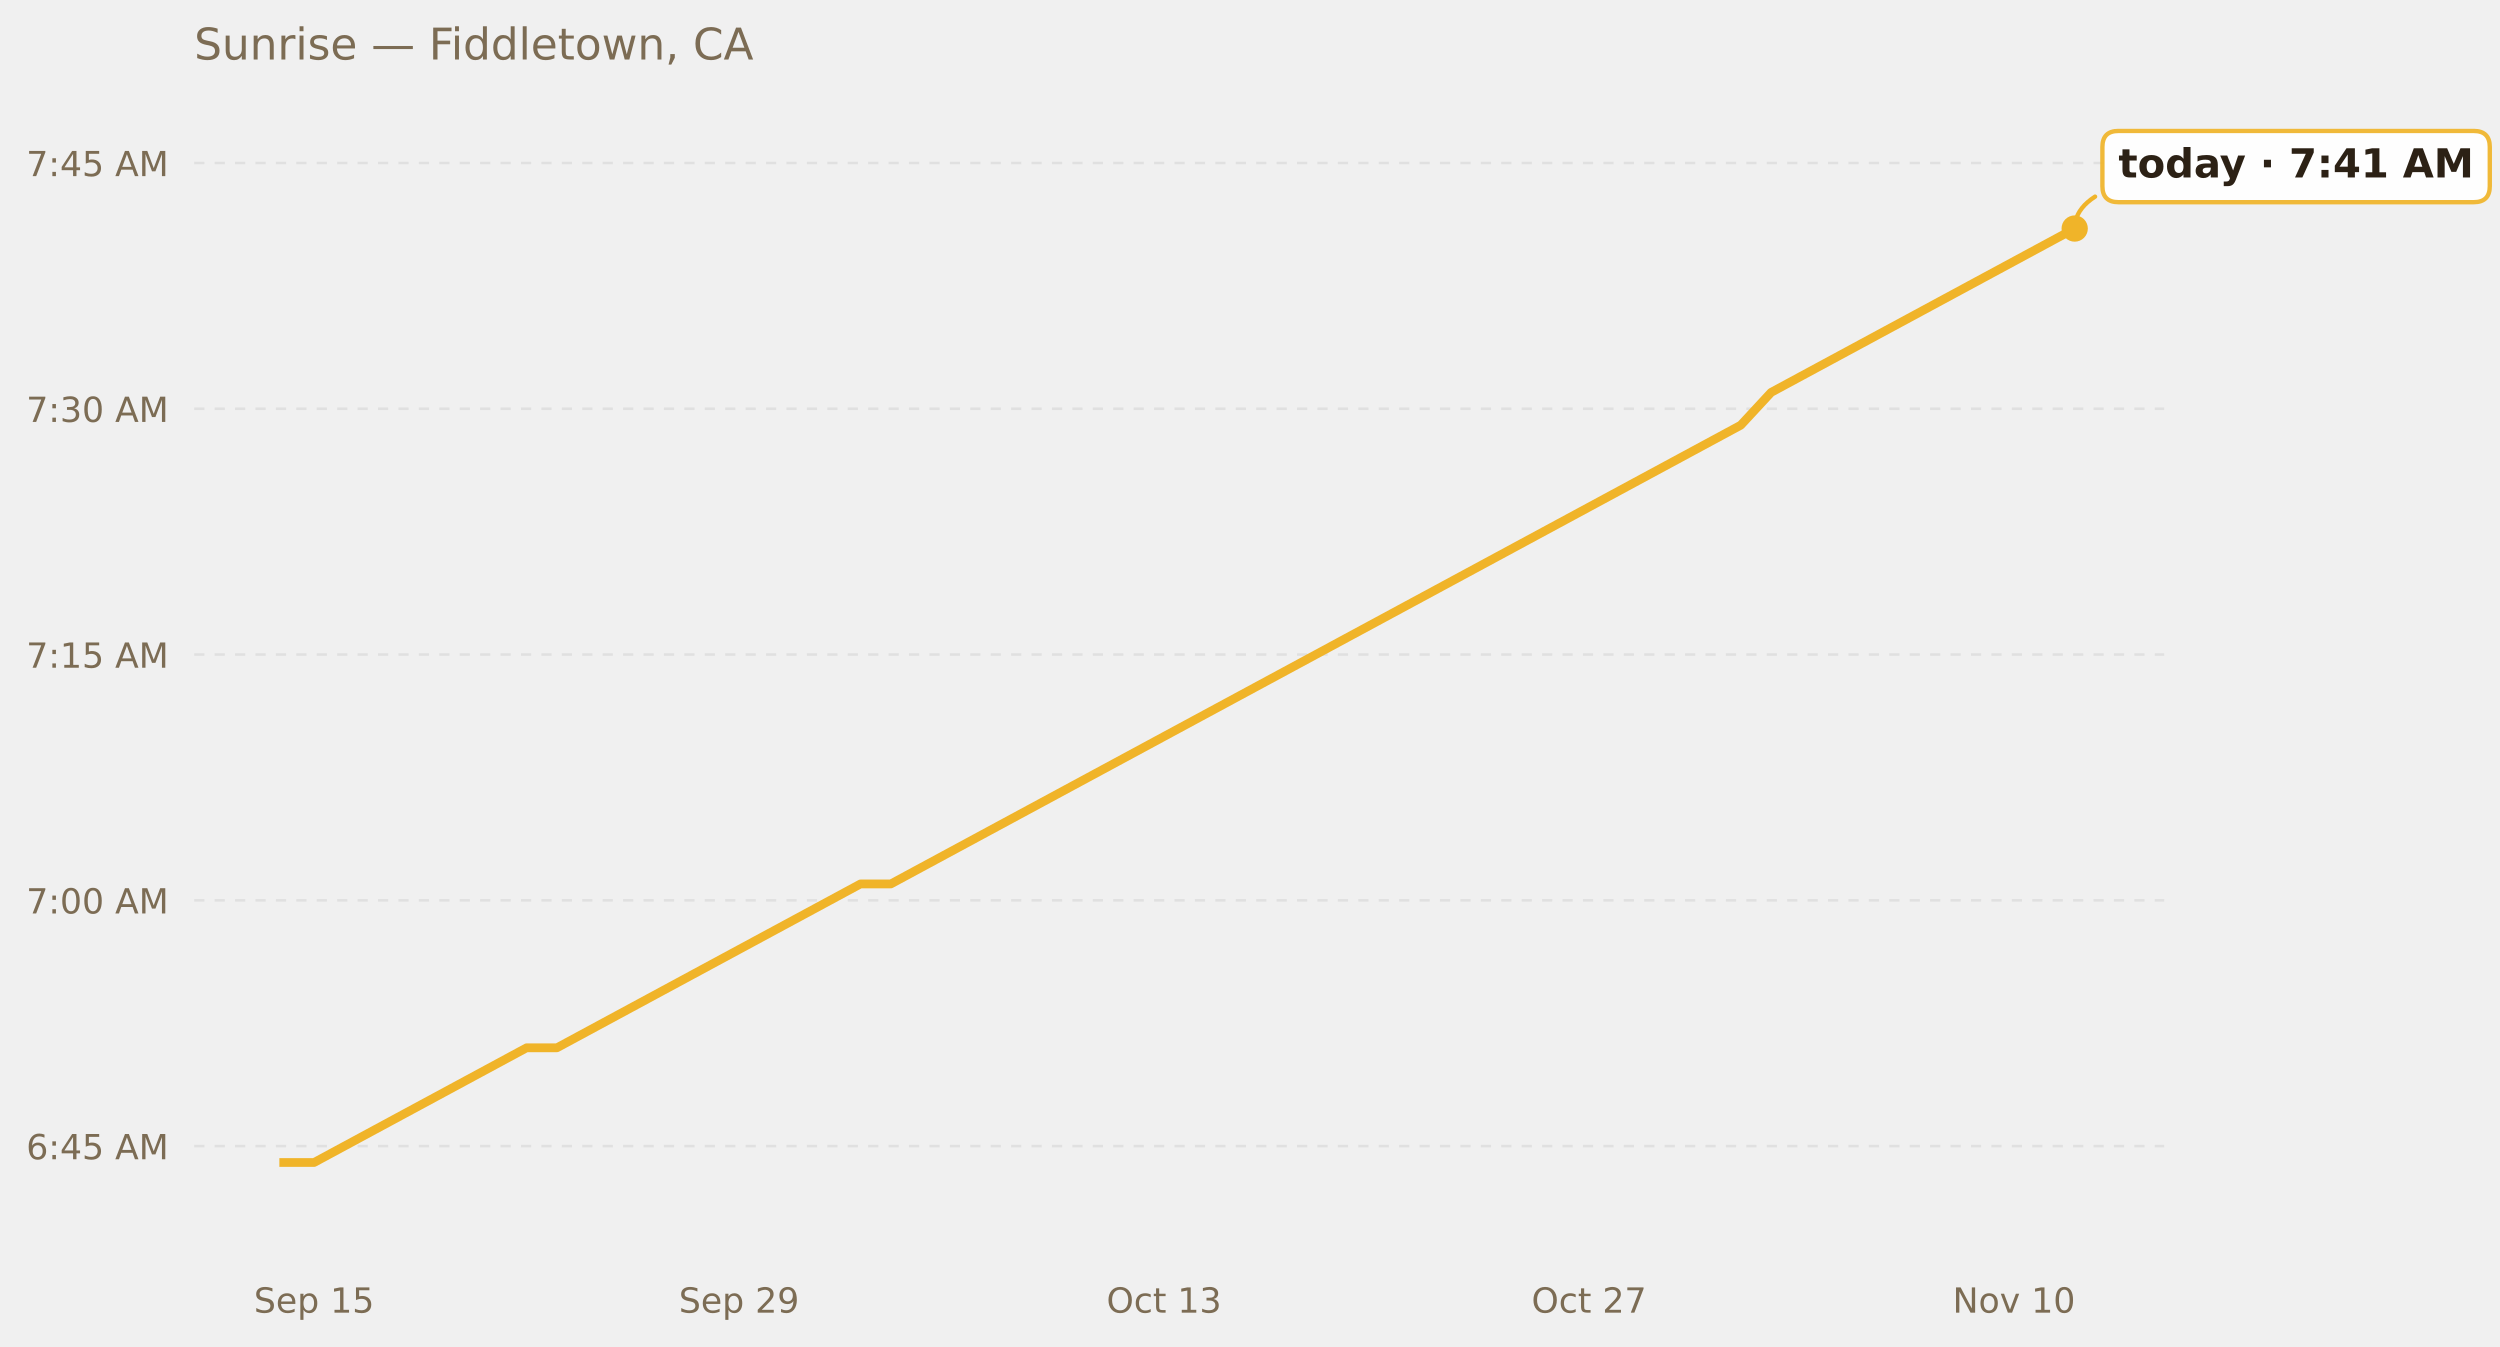
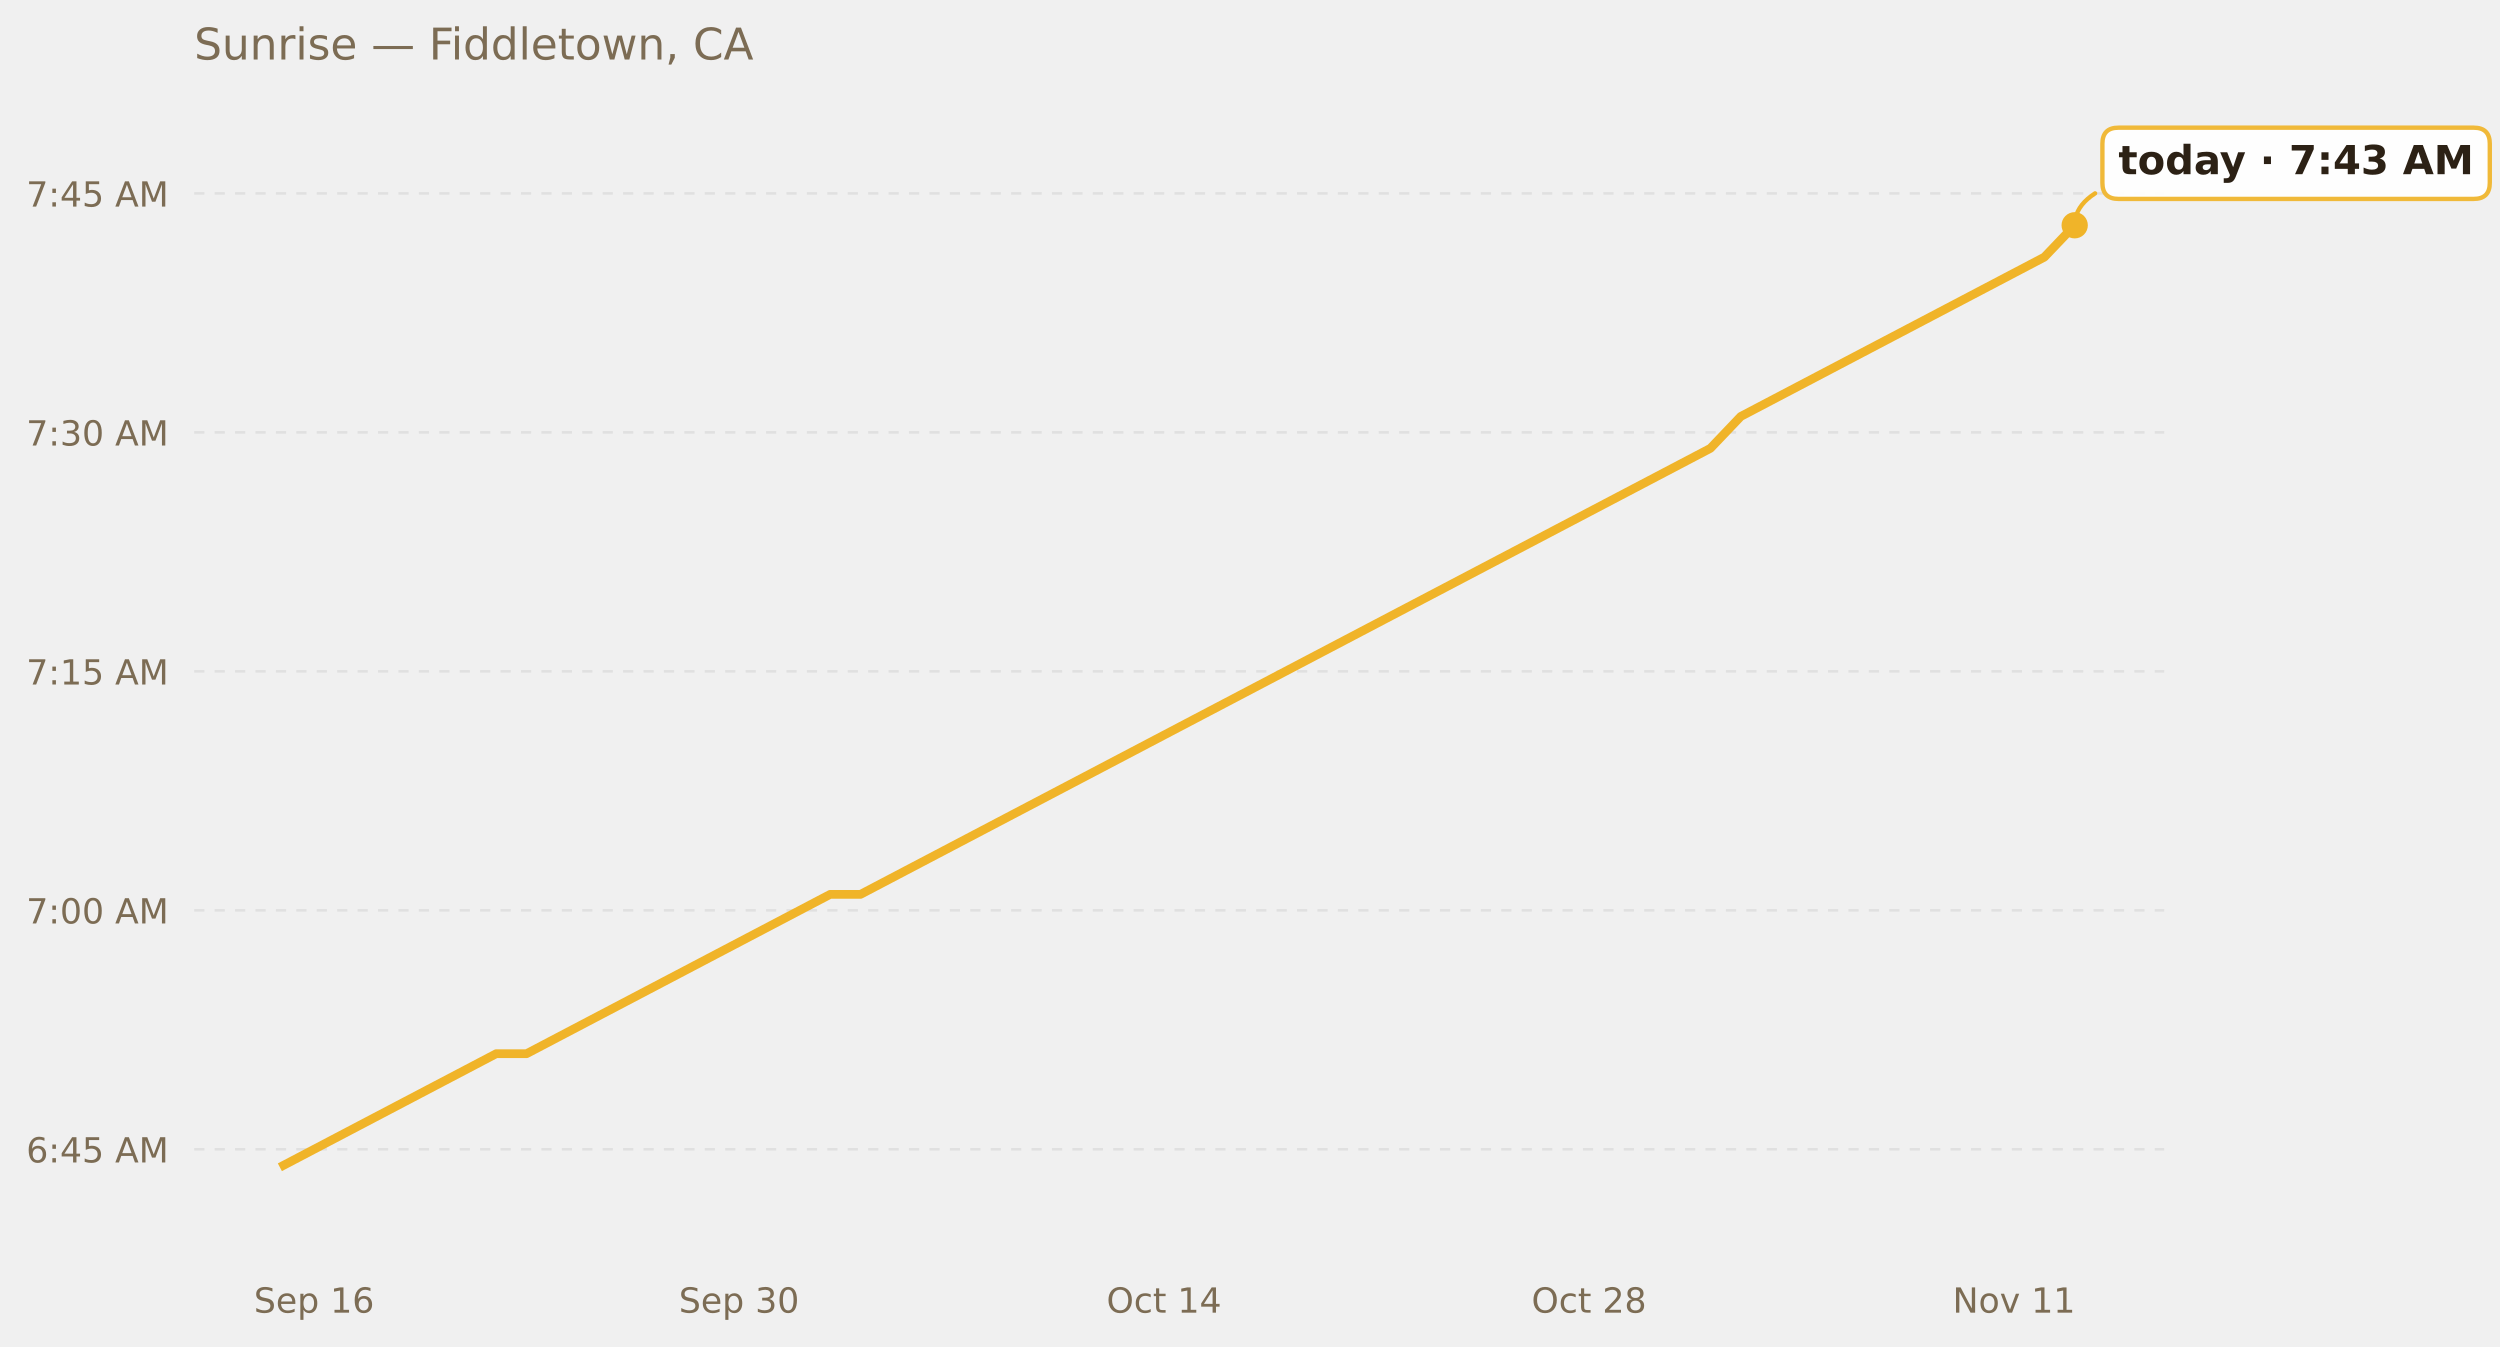
<svg xmlns="http://www.w3.org/2000/svg" xmlns:xlink="http://www.w3.org/1999/xlink" width="685.516pt" height="369.112pt" viewBox="0 0 685.516 369.112" version="1.1">
  <defs>
    <style type="text/css">*{stroke-linejoin: round; stroke-linecap: butt}</style>
  </defs>
  <g id="figure_1">
    <g id="patch_1">
      <path d="M 0 369.112  L 685.516 369.112  L 685.516 0  L 0 0  L 0 369.112  z " style="fill: none; opacity: 0" />
    </g>
    <g id="axes_1">
      <g id="patch_2">
        <path d="M 53.248 345.718  L 593.447 345.718  L 593.447 30.318  L 53.248 30.318  L 53.248 345.718  z " style="fill: none" />
      </g>
      <g id="matplotlib.axis_1">
        <g id="xtick_1">
          <g id="text_1">
            <g style="fill: #7c6c54" transform="translate(69.6183 359.9366) scale(0.095 -0.095)">
              <defs>
                <path id="DejaVuSans-53" d="M 3425 4513  L 3425 3897  Q 3066 4069 2747 4153  Q 2428 4238 2131 4238  Q 1616 4238 1336 4038  Q 1056 3838 1056 3469  Q 1056 3159 1242 3001  Q 1428 2844 1947 2747  L 2328 2669  Q 3034 2534 3370 2195  Q 3706 1856 3706 1288  Q 3706 609 3251 259  Q 2797 -91 1919 -91  Q 1588 -91 1214 -16  Q 841 59 441 206  L 441 856  Q 825 641 1194 531  Q 1563 422 1919 422  Q 2459 422 2753 634  Q 3047 847 3047 1241  Q 3047 1584 2836 1778  Q 2625 1972 2144 2069  L 1759 2144  Q 1053 2284 737 2584  Q 422 2884 422 3419  Q 422 4038 858 4394  Q 1294 4750 2059 4750  Q 2388 4750 2728 4690  Q 3069 4631 3425 4513  z " transform="scale(0.015625)" />
                <path id="DejaVuSans-65" d="M 3597 1894  L 3597 1613  L 953 1613  Q 991 1019 1311 708  Q 1631 397 2203 397  Q 2534 397 2845 478  Q 3156 559 3463 722  L 3463 178  Q 3153 47 2828 -22  Q 2503 -91 2169 -91  Q 1331 -91 842 396  Q 353 884 353 1716  Q 353 2575 817 3079  Q 1281 3584 2069 3584  Q 2775 3584 3186 3129  Q 3597 2675 3597 1894  z M 3022 2063  Q 3016 2534 2758 2815  Q 2500 3097 2075 3097  Q 1594 3097 1305 2825  Q 1016 2553 972 2059  L 3022 2063  z " transform="scale(0.015625)" />
                <path id="DejaVuSans-70" d="M 1159 525  L 1159 -1331  L 581 -1331  L 581 3500  L 1159 3500  L 1159 2969  Q 1341 3281 1617 3432  Q 1894 3584 2278 3584  Q 2916 3584 3314 3078  Q 3713 2572 3713 1747  Q 3713 922 3314 415  Q 2916 -91 2278 -91  Q 1894 -91 1617 61  Q 1341 213 1159 525  z M 3116 1747  Q 3116 2381 2855 2742  Q 2594 3103 2138 3103  Q 1681 3103 1420 2742  Q 1159 2381 1159 1747  Q 1159 1113 1420 752  Q 1681 391 2138 391  Q 2594 391 2855 752  Q 3116 1113 3116 1747  z " transform="scale(0.015625)" />
                <path id="DejaVuSans-20" transform="scale(0.015625)" />
                <path id="DejaVuSans-31" d="M 794 531  L 1825 531  L 1825 4091  L 703 3866  L 703 4441  L 1819 4666  L 2450 4666  L 2450 531  L 3481 531  L 3481 0  L 794 0  L 794 531  z " transform="scale(0.015625)" />
-                 <path id="DejaVuSans-35" d="M 691 4666  L 3169 4666  L 3169 4134  L 1269 4134  L 1269 2991  Q 1406 3038 1543 3061  Q 1681 3084 1819 3084  Q 2600 3084 3056 2656  Q 3513 2228 3513 1497  Q 3513 744 3044 326  Q 2575 -91 1722 -91  Q 1428 -91 1123 -41  Q 819 9 494 109  L 494 744  Q 775 591 1075 516  Q 1375 441 1709 441  Q 2250 441 2565 725  Q 2881 1009 2881 1497  Q 2881 1984 2565 2268  Q 2250 2553 1709 2553  Q 1456 2553 1204 2497  Q 953 2441 691 2322  L 691 4666  z " transform="scale(0.015625)" />
+                 <path id="DejaVuSans-36" d="M 2113 2584  Q 1688 2584 1439 2293  Q 1191 2003 1191 1497  Q 1191 994 1439 701  Q 1688 409 2113 409  Q 2538 409 2786 701  Q 3034 994 3034 1497  Q 3034 2003 2786 2293  Q 2538 2584 2113 2584  z M 3366 4563  L 3366 3988  Q 3128 4100 2886 4159  Q 2644 4219 2406 4219  Q 1781 4219 1451 3797  Q 1122 3375 1075 2522  Q 1259 2794 1537 2939  Q 1816 3084 2150 3084  Q 2853 3084 3261 2657  Q 3669 2231 3669 1497  Q 3669 778 3244 343  Q 2819 -91 2113 -91  Q 1303 -91 875 529  Q 447 1150 447 2328  Q 447 3434 972 4092  Q 1497 4750 2381 4750  Q 2619 4750 2861 4703  Q 3103 4656 3366 4563  z " transform="scale(0.015625)" />
              </defs>
              <use xlink:href="#DejaVuSans-53" />
              <use xlink:href="#DejaVuSans-65" x="63.477" />
              <use xlink:href="#DejaVuSans-70" x="125" />
              <use xlink:href="#DejaVuSans-20" x="188.477" />
              <use xlink:href="#DejaVuSans-31" x="220.264" />
-               <use xlink:href="#DejaVuSans-35" x="283.887" />
+               <use xlink:href="#DejaVuSans-36" x="283.887" />
            </g>
          </g>
        </g>
        <g id="xtick_2">
          <g id="text_2">
            <g style="fill: #7c6c54" transform="translate(186.1481 359.9366) scale(0.095 -0.095)">
              <defs>
-                 <path id="DejaVuSans-32" d="M 1228 531  L 3431 531  L 3431 0  L 469 0  L 469 531  Q 828 903 1448 1529  Q 2069 2156 2228 2338  Q 2531 2678 2651 2914  Q 2772 3150 2772 3378  Q 2772 3750 2511 3984  Q 2250 4219 1831 4219  Q 1534 4219 1204 4116  Q 875 4013 500 3803  L 500 4441  Q 881 4594 1212 4672  Q 1544 4750 1819 4750  Q 2544 4750 2975 4387  Q 3406 4025 3406 3419  Q 3406 3131 3298 2873  Q 3191 2616 2906 2266  Q 2828 2175 2409 1742  Q 1991 1309 1228 531  z " transform="scale(0.015625)" />
-                 <path id="DejaVuSans-39" d="M 703 97  L 703 672  Q 941 559 1184 500  Q 1428 441 1663 441  Q 2288 441 2617 861  Q 2947 1281 2994 2138  Q 2813 1869 2534 1725  Q 2256 1581 1919 1581  Q 1219 1581 811 2004  Q 403 2428 403 3163  Q 403 3881 828 4315  Q 1253 4750 1959 4750  Q 2769 4750 3195 4129  Q 3622 3509 3622 2328  Q 3622 1225 3098 567  Q 2575 -91 1691 -91  Q 1453 -91 1209 -44  Q 966 3 703 97  z M 1959 2075  Q 2384 2075 2632 2365  Q 2881 2656 2881 3163  Q 2881 3666 2632 3958  Q 2384 4250 1959 4250  Q 1534 4250 1286 3958  Q 1038 3666 1038 3163  Q 1038 2656 1286 2365  Q 1534 2075 1959 2075  z " transform="scale(0.015625)" />
+                 <path id="DejaVuSans-33" d="M 2597 2516  Q 3050 2419 3304 2112  Q 3559 1806 3559 1356  Q 3559 666 3084 287  Q 2609 -91 1734 -91  Q 1441 -91 1130 -33  Q 819 25 488 141  L 488 750  Q 750 597 1062 519  Q 1375 441 1716 441  Q 2309 441 2620 675  Q 2931 909 2931 1356  Q 2931 1769 2642 2001  Q 2353 2234 1838 2234  L 1294 2234  L 1294 2753  L 1863 2753  Q 2328 2753 2575 2939  Q 2822 3125 2822 3475  Q 2822 3834 2567 4026  Q 2313 4219 1838 4219  Q 1578 4219 1281 4162  Q 984 4106 628 3988  L 628 4550  Q 988 4650 1302 4700  Q 1616 4750 1894 4750  Q 2613 4750 3031 4423  Q 3450 4097 3450 3541  Q 3450 3153 3228 2886  Q 3006 2619 2597 2516  z " transform="scale(0.015625)" />
+                 <path id="DejaVuSans-30" d="M 2034 4250  Q 1547 4250 1301 3770  Q 1056 3291 1056 2328  Q 1056 1369 1301 889  Q 1547 409 2034 409  Q 2525 409 2770 889  Q 3016 1369 3016 2328  Q 3016 3291 2770 3770  Q 2525 4250 2034 4250  z M 2034 4750  Q 2819 4750 3233 4129  Q 3647 3509 3647 2328  Q 3647 1150 3233 529  Q 2819 -91 2034 -91  Q 1250 -91 836 529  Q 422 1150 422 2328  Q 422 3509 836 4129  Q 1250 4750 2034 4750  z " transform="scale(0.015625)" />
              </defs>
              <use xlink:href="#DejaVuSans-53" />
              <use xlink:href="#DejaVuSans-65" x="63.477" />
              <use xlink:href="#DejaVuSans-70" x="125" />
              <use xlink:href="#DejaVuSans-20" x="188.477" />
-               <use xlink:href="#DejaVuSans-32" x="220.264" />
-               <use xlink:href="#DejaVuSans-39" x="283.887" />
+               <use xlink:href="#DejaVuSans-33" x="220.264" />
+               <use xlink:href="#DejaVuSans-30" x="283.887" />
            </g>
          </g>
        </g>
        <g id="xtick_3">
          <g id="text_3">
            <g style="fill: #7c6c54" transform="translate(303.4187 359.9366) scale(0.095 -0.095)">
              <defs>
                <path id="DejaVuSans-4f" d="M 2522 4238  Q 1834 4238 1429 3725  Q 1025 3213 1025 2328  Q 1025 1447 1429 934  Q 1834 422 2522 422  Q 3209 422 3611 934  Q 4013 1447 4013 2328  Q 4013 3213 3611 3725  Q 3209 4238 2522 4238  z M 2522 4750  Q 3503 4750 4090 4092  Q 4678 3434 4678 2328  Q 4678 1225 4090 567  Q 3503 -91 2522 -91  Q 1538 -91 948 565  Q 359 1222 359 2328  Q 359 3434 948 4092  Q 1538 4750 2522 4750  z " transform="scale(0.015625)" />
                <path id="DejaVuSans-63" d="M 3122 3366  L 3122 2828  Q 2878 2963 2633 3030  Q 2388 3097 2138 3097  Q 1578 3097 1268 2742  Q 959 2388 959 1747  Q 959 1106 1268 751  Q 1578 397 2138 397  Q 2388 397 2633 464  Q 2878 531 3122 666  L 3122 134  Q 2881 22 2623 -34  Q 2366 -91 2075 -91  Q 1284 -91 818 406  Q 353 903 353 1747  Q 353 2603 823 3093  Q 1294 3584 2113 3584  Q 2378 3584 2631 3529  Q 2884 3475 3122 3366  z " transform="scale(0.015625)" />
                <path id="DejaVuSans-74" d="M 1172 4494  L 1172 3500  L 2356 3500  L 2356 3053  L 1172 3053  L 1172 1153  Q 1172 725 1289 603  Q 1406 481 1766 481  L 2356 481  L 2356 0  L 1766 0  Q 1100 0 847 248  Q 594 497 594 1153  L 594 3053  L 172 3053  L 172 3500  L 594 3500  L 594 4494  L 1172 4494  z " transform="scale(0.015625)" />
-                 <path id="DejaVuSans-33" d="M 2597 2516  Q 3050 2419 3304 2112  Q 3559 1806 3559 1356  Q 3559 666 3084 287  Q 2609 -91 1734 -91  Q 1441 -91 1130 -33  Q 819 25 488 141  L 488 750  Q 750 597 1062 519  Q 1375 441 1716 441  Q 2309 441 2620 675  Q 2931 909 2931 1356  Q 2931 1769 2642 2001  Q 2353 2234 1838 2234  L 1294 2234  L 1294 2753  L 1863 2753  Q 2328 2753 2575 2939  Q 2822 3125 2822 3475  Q 2822 3834 2567 4026  Q 2313 4219 1838 4219  Q 1578 4219 1281 4162  Q 984 4106 628 3988  L 628 4550  Q 988 4650 1302 4700  Q 1616 4750 1894 4750  Q 2613 4750 3031 4423  Q 3450 4097 3450 3541  Q 3450 3153 3228 2886  Q 3006 2619 2597 2516  z " transform="scale(0.015625)" />
+                 <path id="DejaVuSans-34" d="M 2419 4116  L 825 1625  L 2419 1625  L 2419 4116  z M 2253 4666  L 3047 4666  L 3047 1625  L 3713 1625  L 3713 1100  L 3047 1100  L 3047 0  L 2419 0  L 2419 1100  L 313 1100  L 313 1709  L 2253 4666  z " transform="scale(0.015625)" />
              </defs>
              <use xlink:href="#DejaVuSans-4f" />
              <use xlink:href="#DejaVuSans-63" x="78.711" />
              <use xlink:href="#DejaVuSans-74" x="133.691" />
              <use xlink:href="#DejaVuSans-20" x="172.9" />
              <use xlink:href="#DejaVuSans-31" x="204.688" />
-               <use xlink:href="#DejaVuSans-33" x="268.311" />
+               <use xlink:href="#DejaVuSans-34" x="268.311" />
            </g>
          </g>
        </g>
        <g id="xtick_4">
          <g id="text_4">
            <g style="fill: #7c6c54" transform="translate(419.9486 359.9366) scale(0.095 -0.095)">
              <defs>
-                 <path id="DejaVuSans-37" d="M 525 4666  L 3525 4666  L 3525 4397  L 1831 0  L 1172 0  L 2766 4134  L 525 4134  L 525 4666  z " transform="scale(0.015625)" />
+                 <path id="DejaVuSans-32" d="M 1228 531  L 3431 531  L 3431 0  L 469 0  L 469 531  Q 828 903 1448 1529  Q 2069 2156 2228 2338  Q 2531 2678 2651 2914  Q 2772 3150 2772 3378  Q 2772 3750 2511 3984  Q 2250 4219 1831 4219  Q 1534 4219 1204 4116  Q 875 4013 500 3803  L 500 4441  Q 881 4594 1212 4672  Q 1544 4750 1819 4750  Q 2544 4750 2975 4387  Q 3406 4025 3406 3419  Q 3406 3131 3298 2873  Q 3191 2616 2906 2266  Q 2828 2175 2409 1742  Q 1991 1309 1228 531  z " transform="scale(0.015625)" />
+                 <path id="DejaVuSans-38" d="M 2034 2216  Q 1584 2216 1326 1975  Q 1069 1734 1069 1313  Q 1069 891 1326 650  Q 1584 409 2034 409  Q 2484 409 2743 651  Q 3003 894 3003 1313  Q 3003 1734 2745 1975  Q 2488 2216 2034 2216  z M 1403 2484  Q 997 2584 770 2862  Q 544 3141 544 3541  Q 544 4100 942 4425  Q 1341 4750 2034 4750  Q 2731 4750 3128 4425  Q 3525 4100 3525 3541  Q 3525 3141 3298 2862  Q 3072 2584 2669 2484  Q 3125 2378 3379 2068  Q 3634 1759 3634 1313  Q 3634 634 3220 271  Q 2806 -91 2034 -91  Q 1263 -91 848 271  Q 434 634 434 1313  Q 434 1759 690 2068  Q 947 2378 1403 2484  z M 1172 3481  Q 1172 3119 1398 2916  Q 1625 2713 2034 2713  Q 2441 2713 2670 2916  Q 2900 3119 2900 3481  Q 2900 3844 2670 4047  Q 2441 4250 2034 4250  Q 1625 4250 1398 4047  Q 1172 3844 1172 3481  z " transform="scale(0.015625)" />
              </defs>
              <use xlink:href="#DejaVuSans-4f" />
              <use xlink:href="#DejaVuSans-63" x="78.711" />
              <use xlink:href="#DejaVuSans-74" x="133.691" />
              <use xlink:href="#DejaVuSans-20" x="172.9" />
              <use xlink:href="#DejaVuSans-32" x="204.688" />
-               <use xlink:href="#DejaVuSans-37" x="268.311" />
+               <use xlink:href="#DejaVuSans-38" x="268.311" />
            </g>
          </g>
        </g>
        <g id="xtick_5">
          <g id="text_5">
            <g style="fill: #7c6c54" transform="translate(535.42 359.9366) scale(0.095 -0.095)">
              <defs>
                <path id="DejaVuSans-4e" d="M 628 4666  L 1478 4666  L 3547 763  L 3547 4666  L 4159 4666  L 4159 0  L 3309 0  L 1241 3903  L 1241 0  L 628 0  L 628 4666  z " transform="scale(0.015625)" />
                <path id="DejaVuSans-6f" d="M 1959 3097  Q 1497 3097 1228 2736  Q 959 2375 959 1747  Q 959 1119 1226 758  Q 1494 397 1959 397  Q 2419 397 2687 759  Q 2956 1122 2956 1747  Q 2956 2369 2687 2733  Q 2419 3097 1959 3097  z M 1959 3584  Q 2709 3584 3137 3096  Q 3566 2609 3566 1747  Q 3566 888 3137 398  Q 2709 -91 1959 -91  Q 1206 -91 779 398  Q 353 888 353 1747  Q 353 2609 779 3096  Q 1206 3584 1959 3584  z " transform="scale(0.015625)" />
                <path id="DejaVuSans-76" d="M 191 3500  L 800 3500  L 1894 563  L 2988 3500  L 3597 3500  L 2284 0  L 1503 0  L 191 3500  z " transform="scale(0.015625)" />
-                 <path id="DejaVuSans-30" d="M 2034 4250  Q 1547 4250 1301 3770  Q 1056 3291 1056 2328  Q 1056 1369 1301 889  Q 1547 409 2034 409  Q 2525 409 2770 889  Q 3016 1369 3016 2328  Q 3016 3291 2770 3770  Q 2525 4250 2034 4250  z M 2034 4750  Q 2819 4750 3233 4129  Q 3647 3509 3647 2328  Q 3647 1150 3233 529  Q 2819 -91 2034 -91  Q 1250 -91 836 529  Q 422 1150 422 2328  Q 422 3509 836 4129  Q 1250 4750 2034 4750  z " transform="scale(0.015625)" />
              </defs>
              <use xlink:href="#DejaVuSans-4e" />
              <use xlink:href="#DejaVuSans-6f" x="74.805" />
              <use xlink:href="#DejaVuSans-76" x="135.986" />
              <use xlink:href="#DejaVuSans-20" x="195.166" />
              <use xlink:href="#DejaVuSans-31" x="226.953" />
-               <use xlink:href="#DejaVuSans-30" x="290.576" />
+               <use xlink:href="#DejaVuSans-31" x="290.576" />
            </g>
          </g>
        </g>
      </g>
      <g id="matplotlib.axis_2">
        <g id="ytick_1">
          <g id="line2d_1">
-             <path d="M 53.248 314.268  L 593.447 314.268  " clip-path="url(#p253570a597)" style="fill: none; stroke-dasharray: 2.8,2.8; stroke-dashoffset: 0; stroke: #e0e0e0; stroke-width: 0.7" />
+             <path d="M 53.248 315.139  L 593.447 315.139  " clip-path="url(#p1f0f9b9d31)" style="fill: none; stroke-dasharray: 2.8,2.8; stroke-dashoffset: 0; stroke: #e0e0e0; stroke-width: 0.7" />
          </g>
          <g id="text_6">
-             <g style="fill: #7c6c54" transform="translate(7.2 317.8772) scale(0.095 -0.095)">
-               <defs>
-                 <path id="DejaVuSans-36" d="M 2113 2584  Q 1688 2584 1439 2293  Q 1191 2003 1191 1497  Q 1191 994 1439 701  Q 1688 409 2113 409  Q 2538 409 2786 701  Q 3034 994 3034 1497  Q 3034 2003 2786 2293  Q 2538 2584 2113 2584  z M 3366 4563  L 3366 3988  Q 3128 4100 2886 4159  Q 2644 4219 2406 4219  Q 1781 4219 1451 3797  Q 1122 3375 1075 2522  Q 1259 2794 1537 2939  Q 1816 3084 2150 3084  Q 2853 3084 3261 2657  Q 3669 2231 3669 1497  Q 3669 778 3244 343  Q 2819 -91 2113 -91  Q 1303 -91 875 529  Q 447 1150 447 2328  Q 447 3434 972 4092  Q 1497 4750 2381 4750  Q 2619 4750 2861 4703  Q 3103 4656 3366 4563  z " transform="scale(0.015625)" />
+             <g style="fill: #7c6c54" transform="translate(7.2 318.7484) scale(0.095 -0.095)">
+               <defs>
                <path id="DejaVuSans-3a" d="M 750 794  L 1409 794  L 1409 0  L 750 0  L 750 794  z M 750 3309  L 1409 3309  L 1409 2516  L 750 2516  L 750 3309  z " transform="scale(0.015625)" />
-                 <path id="DejaVuSans-34" d="M 2419 4116  L 825 1625  L 2419 1625  L 2419 4116  z M 2253 4666  L 3047 4666  L 3047 1625  L 3713 1625  L 3713 1100  L 3047 1100  L 3047 0  L 2419 0  L 2419 1100  L 313 1100  L 313 1709  L 2253 4666  z " transform="scale(0.015625)" />
+                 <path id="DejaVuSans-35" d="M 691 4666  L 3169 4666  L 3169 4134  L 1269 4134  L 1269 2991  Q 1406 3038 1543 3061  Q 1681 3084 1819 3084  Q 2600 3084 3056 2656  Q 3513 2228 3513 1497  Q 3513 744 3044 326  Q 2575 -91 1722 -91  Q 1428 -91 1123 -41  Q 819 9 494 109  L 494 744  Q 775 591 1075 516  Q 1375 441 1709 441  Q 2250 441 2565 725  Q 2881 1009 2881 1497  Q 2881 1984 2565 2268  Q 2250 2553 1709 2553  Q 1456 2553 1204 2497  Q 953 2441 691 2322  L 691 4666  z " transform="scale(0.015625)" />
                <path id="DejaVuSans-41" d="M 2188 4044  L 1331 1722  L 3047 1722  L 2188 4044  z M 1831 4666  L 2547 4666  L 4325 0  L 3669 0  L 3244 1197  L 1141 1197  L 716 0  L 50 0  L 1831 4666  z " transform="scale(0.015625)" />
                <path id="DejaVuSans-4d" d="M 628 4666  L 1569 4666  L 2759 1491  L 3956 4666  L 4897 4666  L 4897 0  L 4281 0  L 4281 4097  L 3078 897  L 2444 897  L 1241 4097  L 1241 0  L 628 0  L 628 4666  z " transform="scale(0.015625)" />
              </defs>
              <use xlink:href="#DejaVuSans-36" />
              <use xlink:href="#DejaVuSans-3a" x="63.623" />
              <use xlink:href="#DejaVuSans-34" x="97.314" />
              <use xlink:href="#DejaVuSans-35" x="160.938" />
              <use xlink:href="#DejaVuSans-20" x="224.561" />
              <use xlink:href="#DejaVuSans-41" x="256.348" />
              <use xlink:href="#DejaVuSans-4d" x="324.756" />
            </g>
          </g>
        </g>
        <g id="ytick_2">
          <g id="line2d_2">
-             <path d="M 53.248 246.875  L 593.447 246.875  " clip-path="url(#p253570a597)" style="fill: none; stroke-dasharray: 2.8,2.8; stroke-dashoffset: 0; stroke: #e0e0e0; stroke-width: 0.7" />
+             <path d="M 53.248 249.613  L 593.447 249.613  " clip-path="url(#p1f0f9b9d31)" style="fill: none; stroke-dasharray: 2.8,2.8; stroke-dashoffset: 0; stroke: #e0e0e0; stroke-width: 0.7" />
          </g>
          <g id="text_7">
-             <g style="fill: #7c6c54" transform="translate(7.2 250.4841) scale(0.095 -0.095)">
+             <g style="fill: #7c6c54" transform="translate(7.2 253.2221) scale(0.095 -0.095)">
+               <defs>
+                 <path id="DejaVuSans-37" d="M 525 4666  L 3525 4666  L 3525 4397  L 1831 0  L 1172 0  L 2766 4134  L 525 4134  L 525 4666  z " transform="scale(0.015625)" />
+               </defs>
              <use xlink:href="#DejaVuSans-37" />
              <use xlink:href="#DejaVuSans-3a" x="63.623" />
              <use xlink:href="#DejaVuSans-30" x="97.314" />
              <use xlink:href="#DejaVuSans-30" x="160.938" />
              <use xlink:href="#DejaVuSans-20" x="224.561" />
              <use xlink:href="#DejaVuSans-41" x="256.348" />
              <use xlink:href="#DejaVuSans-4d" x="324.756" />
            </g>
          </g>
        </g>
        <g id="ytick_3">
          <g id="line2d_3">
-             <path d="M 53.248 179.482  L 593.447 179.482  " clip-path="url(#p253570a597)" style="fill: none; stroke-dasharray: 2.8,2.8; stroke-dashoffset: 0; stroke: #e0e0e0; stroke-width: 0.7" />
+             <path d="M 53.248 184.087  L 593.447 184.087  " clip-path="url(#p1f0f9b9d31)" style="fill: none; stroke-dasharray: 2.8,2.8; stroke-dashoffset: 0; stroke: #e0e0e0; stroke-width: 0.7" />
          </g>
          <g id="text_8">
-             <g style="fill: #7c6c54" transform="translate(7.2 183.0909) scale(0.095 -0.095)">
+             <g style="fill: #7c6c54" transform="translate(7.2 187.6958) scale(0.095 -0.095)">
              <use xlink:href="#DejaVuSans-37" />
              <use xlink:href="#DejaVuSans-3a" x="63.623" />
              <use xlink:href="#DejaVuSans-31" x="97.314" />
              <use xlink:href="#DejaVuSans-35" x="160.938" />
              <use xlink:href="#DejaVuSans-20" x="224.561" />
              <use xlink:href="#DejaVuSans-41" x="256.348" />
              <use xlink:href="#DejaVuSans-4d" x="324.756" />
            </g>
          </g>
        </g>
        <g id="ytick_4">
          <g id="line2d_4">
-             <path d="M 53.248 112.088  L 593.447 112.088  " clip-path="url(#p253570a597)" style="fill: none; stroke-dasharray: 2.8,2.8; stroke-dashoffset: 0; stroke: #e0e0e0; stroke-width: 0.7" />
+             <path d="M 53.248 118.56  L 593.447 118.56  " clip-path="url(#p1f0f9b9d31)" style="fill: none; stroke-dasharray: 2.8,2.8; stroke-dashoffset: 0; stroke: #e0e0e0; stroke-width: 0.7" />
          </g>
          <g id="text_9">
-             <g style="fill: #7c6c54" transform="translate(7.2 115.6978) scale(0.095 -0.095)">
+             <g style="fill: #7c6c54" transform="translate(7.2 122.1695) scale(0.095 -0.095)">
              <use xlink:href="#DejaVuSans-37" />
              <use xlink:href="#DejaVuSans-3a" x="63.623" />
              <use xlink:href="#DejaVuSans-33" x="97.314" />
              <use xlink:href="#DejaVuSans-30" x="160.938" />
              <use xlink:href="#DejaVuSans-20" x="224.561" />
              <use xlink:href="#DejaVuSans-41" x="256.348" />
              <use xlink:href="#DejaVuSans-4d" x="324.756" />
            </g>
          </g>
        </g>
        <g id="ytick_5">
          <g id="line2d_5">
-             <path d="M 53.248 44.695  L 593.447 44.695  " clip-path="url(#p253570a597)" style="fill: none; stroke-dasharray: 2.8,2.8; stroke-dashoffset: 0; stroke: #e0e0e0; stroke-width: 0.7" />
+             <path d="M 53.248 53.034  L 593.447 53.034  " clip-path="url(#p1f0f9b9d31)" style="fill: none; stroke-dasharray: 2.8,2.8; stroke-dashoffset: 0; stroke: #e0e0e0; stroke-width: 0.7" />
          </g>
          <g id="text_10">
-             <g style="fill: #7c6c54" transform="translate(7.2 48.30459) scale(0.095 -0.095)">
+             <g style="fill: #7c6c54" transform="translate(7.2 56.64317) scale(0.095 -0.095)">
              <use xlink:href="#DejaVuSans-37" />
              <use xlink:href="#DejaVuSans-3a" x="63.623" />
              <use xlink:href="#DejaVuSans-34" x="97.314" />
              <use xlink:href="#DejaVuSans-35" x="160.938" />
              <use xlink:href="#DejaVuSans-20" x="224.561" />
              <use xlink:href="#DejaVuSans-41" x="256.348" />
              <use xlink:href="#DejaVuSans-4d" x="324.756" />
            </g>
          </g>
        </g>
      </g>
      <g id="line2d_6">
-         <path d="M 77.802 318.761  L 86.126 318.761  L 94.45 314.268  L 102.773 309.775  L 111.097 305.282  L 119.42 300.789  L 127.744 296.296  L 136.067 291.804  L 144.391 287.311  L 152.715 287.311  L 161.038 282.818  L 169.362 278.325  L 177.685 273.832  L 186.009 269.339  L 194.332 264.846  L 202.656 260.353  L 210.979 255.861  L 219.303 251.368  L 227.627 246.875  L 235.95 242.382  L 244.274 242.382  L 252.597 237.889  L 260.921 233.396  L 269.244 228.903  L 277.568 224.41  L 285.891 219.918  L 294.215 215.425  L 302.539 210.932  L 310.862 206.439  L 319.186 201.946  L 327.509 197.453  L 335.833 192.96  L 344.156 188.467  L 352.48 183.975  L 360.804 179.482  L 369.127 174.989  L 377.451 170.496  L 385.774 166.003  L 394.098 161.51  L 402.421 157.017  L 410.745 152.524  L 419.068 148.032  L 427.392 143.539  L 435.716 139.046  L 444.039 134.553  L 452.363 130.06  L 460.686 125.567  L 469.01 121.074  L 477.333 116.581  L 485.657 107.596  L 493.981 103.103  L 502.304 98.61  L 510.628 94.117  L 518.951 89.624  L 527.275 85.131  L 535.598 80.638  L 543.922 76.145  L 552.245 71.653  L 560.569 67.16  L 568.893 62.667  " clip-path="url(#p253570a597)" style="fill: none; stroke: #f0b429; stroke-width: 2.4; stroke-linecap: square" />
+         <path d="M 77.802 319.508  L 86.126 315.139  L 94.45 310.771  L 102.773 306.402  L 111.097 302.034  L 119.42 297.665  L 127.744 293.297  L 136.067 288.929  L 144.391 288.929  L 152.715 284.56  L 161.038 280.192  L 169.362 275.823  L 177.685 271.455  L 186.009 267.087  L 194.332 262.718  L 202.656 258.35  L 210.979 253.981  L 219.303 249.613  L 227.627 245.244  L 235.95 245.244  L 244.274 240.876  L 252.597 236.508  L 260.921 232.139  L 269.244 227.771  L 277.568 223.402  L 285.891 219.034  L 294.215 214.665  L 302.539 210.297  L 310.862 205.929  L 319.186 201.56  L 327.509 197.192  L 335.833 192.823  L 344.156 188.455  L 352.48 184.087  L 360.804 179.718  L 369.127 175.35  L 377.451 170.981  L 385.774 166.613  L 394.098 162.244  L 402.421 157.876  L 410.745 153.508  L 419.068 149.139  L 427.392 144.771  L 435.716 140.402  L 444.039 136.034  L 452.363 131.665  L 460.686 127.297  L 469.01 122.929  L 477.333 114.192  L 485.657 109.823  L 493.981 105.455  L 502.304 101.087  L 510.628 96.718  L 518.951 92.35  L 527.275 87.981  L 535.598 83.613  L 543.922 79.244  L 552.245 74.876  L 560.569 70.508  L 568.893 61.771  " clip-path="url(#p1f0f9b9d31)" style="fill: none; stroke: #f0b429; stroke-width: 2.4; stroke-linecap: square" />
      </g>
      <g id="patch_3">
-         <path d="M 574.481 53.92  Q 570.003 56.798 569.113 60.68  " style="fill: none; stroke: #f0b429; stroke-width: 1.2; stroke-linecap: round" />
+         <path d="M 574.481 53.024  Q 570.003 55.902 569.113 59.783  " style="fill: none; stroke: #f0b429; stroke-width: 1.2; stroke-linecap: round" />
      </g>
      <g id="text_11">
        <g id="patch_4">
-           <path d="M 580.893 55.44  L 678.316 55.44  Q 682.716 55.44 682.716 51.04  L 682.716 40.309  Q 682.716 35.909 678.316 35.909  L 580.893 35.909  Q 576.493 35.909 576.493 40.309  L 576.493 51.04  Q 576.493 55.44 580.893 55.44  z " style="fill: #ffffff; opacity: 0.92; stroke: #f0b429; stroke-width: 1.2; stroke-linejoin: miter" />
-         </g>
-         <g style="fill: #2c2115" transform="translate(580.8926 48.66684) scale(0.11 -0.11)">
+           <path d="M 580.893 54.544  L 678.316 54.544  Q 682.716 54.544 682.716 50.144  L 682.716 39.412  Q 682.716 35.012 678.316 35.012  L 580.893 35.012  Q 576.493 35.012 576.493 39.412  L 576.493 50.144  Q 576.493 54.544 580.893 54.544  z " style="fill: #ffffff; opacity: 0.92; stroke: #f0b429; stroke-width: 1.2; stroke-linejoin: miter" />
+         </g>
+         <g style="fill: #2c2115" transform="translate(580.8926 47.77076) scale(0.11 -0.11)">
          <defs>
            <path id="DejaVuSans-Bold-74" d="M 1759 4494  L 1759 3500  L 2913 3500  L 2913 2700  L 1759 2700  L 1759 1216  Q 1759 972 1856 886  Q 1953 800 2241 800  L 2816 800  L 2816 0  L 1856 0  Q 1194 0 917 276  Q 641 553 641 1216  L 641 2700  L 84 2700  L 84 3500  L 641 3500  L 641 4494  L 1759 4494  z " transform="scale(0.015625)" />
            <path id="DejaVuSans-Bold-6f" d="M 2203 2784  Q 1831 2784 1636 2517  Q 1441 2250 1441 1747  Q 1441 1244 1636 976  Q 1831 709 2203 709  Q 2569 709 2762 976  Q 2956 1244 2956 1747  Q 2956 2250 2762 2517  Q 2569 2784 2203 2784  z M 2203 3584  Q 3106 3584 3614 3096  Q 4122 2609 4122 1747  Q 4122 884 3614 396  Q 3106 -91 2203 -91  Q 1297 -91 786 396  Q 275 884 275 1747  Q 275 2609 786 3096  Q 1297 3584 2203 3584  z " transform="scale(0.015625)" />
            <path id="DejaVuSans-Bold-64" d="M 2919 2988  L 2919 4863  L 4044 4863  L 4044 0  L 2919 0  L 2919 506  Q 2688 197 2409 53  Q 2131 -91 1766 -91  Q 1119 -91 703 423  Q 288 938 288 1747  Q 288 2556 703 3070  Q 1119 3584 1766 3584  Q 2128 3584 2408 3439  Q 2688 3294 2919 2988  z M 2181 722  Q 2541 722 2730 984  Q 2919 1247 2919 1747  Q 2919 2247 2730 2509  Q 2541 2772 2181 2772  Q 1825 2772 1636 2509  Q 1447 2247 1447 1747  Q 1447 1247 1636 984  Q 1825 722 2181 722  z " transform="scale(0.015625)" />
            <path id="DejaVuSans-Bold-61" d="M 2106 1575  Q 1756 1575 1579 1456  Q 1403 1338 1403 1106  Q 1403 894 1545 773  Q 1688 653 1941 653  Q 2256 653 2472 879  Q 2688 1106 2688 1447  L 2688 1575  L 2106 1575  z M 3816 1997  L 3816 0  L 2688 0  L 2688 519  Q 2463 200 2181 54  Q 1900 -91 1497 -91  Q 953 -91 614 226  Q 275 544 275 1050  Q 275 1666 698 1953  Q 1122 2241 2028 2241  L 2688 2241  L 2688 2328  Q 2688 2594 2478 2717  Q 2269 2841 1825 2841  Q 1466 2841 1156 2769  Q 847 2697 581 2553  L 581 3406  Q 941 3494 1303 3539  Q 1666 3584 2028 3584  Q 2975 3584 3395 3211  Q 3816 2838 3816 1997  z " transform="scale(0.015625)" />
            <path id="DejaVuSans-Bold-79" d="M 78 3500  L 1197 3500  L 2138 1125  L 2938 3500  L 4056 3500  L 2584 -331  Q 2363 -916 2067 -1148  Q 1772 -1381 1288 -1381  L 641 -1381  L 641 -647  L 991 -647  Q 1275 -647 1404 -556  Q 1534 -466 1606 -231  L 1638 -134  L 78 3500  z " transform="scale(0.015625)" />
            <path id="DejaVuSans-Bold-20" transform="scale(0.015625)" />
            <path id="DejaVuSans-Bold-b7" d="M 653 2828  L 1778 2828  L 1778 1619  L 653 1619  L 653 2828  z " transform="scale(0.015625)" />
            <path id="DejaVuSans-Bold-37" d="M 428 4666  L 3944 4666  L 3944 3988  L 2125 0  L 953 0  L 2675 3781  L 428 3781  L 428 4666  z " transform="scale(0.015625)" />
            <path id="DejaVuSans-Bold-3a" d="M 716 3500  L 1844 3500  L 1844 2291  L 716 2291  L 716 3500  z M 716 1209  L 1844 1209  L 1844 0  L 716 0  L 716 1209  z " transform="scale(0.015625)" />
            <path id="DejaVuSans-Bold-34" d="M 2356 3675  L 1038 1722  L 2356 1722  L 2356 3675  z M 2156 4666  L 3494 4666  L 3494 1722  L 4159 1722  L 4159 850  L 3494 850  L 3494 0  L 2356 0  L 2356 850  L 288 850  L 288 1881  L 2156 4666  z " transform="scale(0.015625)" />
-             <path id="DejaVuSans-Bold-31" d="M 750 831  L 1813 831  L 1813 3847  L 722 3622  L 722 4441  L 1806 4666  L 2950 4666  L 2950 831  L 4013 831  L 4013 0  L 750 0  L 750 831  z " transform="scale(0.015625)" />
+             <path id="DejaVuSans-Bold-33" d="M 2981 2516  Q 3453 2394 3698 2092  Q 3944 1791 3944 1325  Q 3944 631 3412 270  Q 2881 -91 1863 -91  Q 1503 -91 1142 -33  Q 781 25 428 141  L 428 1069  Q 766 900 1098 814  Q 1431 728 1753 728  Q 2231 728 2486 893  Q 2741 1059 2741 1369  Q 2741 1688 2480 1852  Q 2219 2016 1709 2016  L 1228 2016  L 1228 2791  L 1734 2791  Q 2188 2791 2409 2933  Q 2631 3075 2631 3366  Q 2631 3634 2415 3781  Q 2200 3928 1806 3928  Q 1516 3928 1219 3862  Q 922 3797 628 3669  L 628 4550  Q 984 4650 1334 4700  Q 1684 4750 2022 4750  Q 2931 4750 3382 4451  Q 3834 4153 3834 3553  Q 3834 3144 3618 2883  Q 3403 2622 2981 2516  z " transform="scale(0.015625)" />
            <path id="DejaVuSans-Bold-41" d="M 3419 850  L 1538 850  L 1241 0  L 31 0  L 1759 4666  L 3194 4666  L 4922 0  L 3713 0  L 3419 850  z M 1838 1716  L 3116 1716  L 2478 3572  L 1838 1716  z " transform="scale(0.015625)" />
            <path id="DejaVuSans-Bold-4d" d="M 588 4666  L 2119 4666  L 3181 2169  L 4250 4666  L 5778 4666  L 5778 0  L 4641 0  L 4641 3413  L 3566 897  L 2803 897  L 1728 3413  L 1728 0  L 588 0  L 588 4666  z " transform="scale(0.015625)" />
          </defs>
          <use xlink:href="#DejaVuSans-Bold-74" />
          <use xlink:href="#DejaVuSans-Bold-6f" x="47.803" />
          <use xlink:href="#DejaVuSans-Bold-64" x="116.504" />
          <use xlink:href="#DejaVuSans-Bold-61" x="188.086" />
          <use xlink:href="#DejaVuSans-Bold-79" x="252.441" />
          <use xlink:href="#DejaVuSans-Bold-20" x="317.627" />
          <use xlink:href="#DejaVuSans-Bold-b7" x="352.441" />
          <use xlink:href="#DejaVuSans-Bold-20" x="390.43" />
          <use xlink:href="#DejaVuSans-Bold-37" x="425.244" />
          <use xlink:href="#DejaVuSans-Bold-3a" x="494.824" />
          <use xlink:href="#DejaVuSans-Bold-34" x="534.814" />
-           <use xlink:href="#DejaVuSans-Bold-31" x="604.395" />
+           <use xlink:href="#DejaVuSans-Bold-33" x="604.395" />
          <use xlink:href="#DejaVuSans-Bold-20" x="673.975" />
          <use xlink:href="#DejaVuSans-Bold-41" x="708.789" />
          <use xlink:href="#DejaVuSans-Bold-4d" x="786.182" />
        </g>
      </g>
      <g id="text_12">
        <g style="fill: #7c6c54" transform="translate(53.24797 16.31812) scale(0.12 -0.12)">
          <defs>
            <path id="DejaVuSans-75" d="M 544 1381  L 544 3500  L 1119 3500  L 1119 1403  Q 1119 906 1312 657  Q 1506 409 1894 409  Q 2359 409 2629 706  Q 2900 1003 2900 1516  L 2900 3500  L 3475 3500  L 3475 0  L 2900 0  L 2900 538  Q 2691 219 2414 64  Q 2138 -91 1772 -91  Q 1169 -91 856 284  Q 544 659 544 1381  z M 1991 3584  L 1991 3584  z " transform="scale(0.015625)" />
            <path id="DejaVuSans-6e" d="M 3513 2113  L 3513 0  L 2938 0  L 2938 2094  Q 2938 2591 2744 2837  Q 2550 3084 2163 3084  Q 1697 3084 1428 2787  Q 1159 2491 1159 1978  L 1159 0  L 581 0  L 581 3500  L 1159 3500  L 1159 2956  Q 1366 3272 1645 3428  Q 1925 3584 2291 3584  Q 2894 3584 3203 3211  Q 3513 2838 3513 2113  z " transform="scale(0.015625)" />
            <path id="DejaVuSans-72" d="M 2631 2963  Q 2534 3019 2420 3045  Q 2306 3072 2169 3072  Q 1681 3072 1420 2755  Q 1159 2438 1159 1844  L 1159 0  L 581 0  L 581 3500  L 1159 3500  L 1159 2956  Q 1341 3275 1631 3429  Q 1922 3584 2338 3584  Q 2397 3584 2469 3576  Q 2541 3569 2628 3553  L 2631 2963  z " transform="scale(0.015625)" />
            <path id="DejaVuSans-69" d="M 603 3500  L 1178 3500  L 1178 0  L 603 0  L 603 3500  z M 603 4863  L 1178 4863  L 1178 4134  L 603 4134  L 603 4863  z " transform="scale(0.015625)" />
            <path id="DejaVuSans-73" d="M 2834 3397  L 2834 2853  Q 2591 2978 2328 3040  Q 2066 3103 1784 3103  Q 1356 3103 1142 2972  Q 928 2841 928 2578  Q 928 2378 1081 2264  Q 1234 2150 1697 2047  L 1894 2003  Q 2506 1872 2764 1633  Q 3022 1394 3022 966  Q 3022 478 2636 193  Q 2250 -91 1575 -91  Q 1294 -91 989 -36  Q 684 19 347 128  L 347 722  Q 666 556 975 473  Q 1284 391 1588 391  Q 1994 391 2212 530  Q 2431 669 2431 922  Q 2431 1156 2273 1281  Q 2116 1406 1581 1522  L 1381 1569  Q 847 1681 609 1914  Q 372 2147 372 2553  Q 372 3047 722 3315  Q 1072 3584 1716 3584  Q 2034 3584 2315 3537  Q 2597 3491 2834 3397  z " transform="scale(0.015625)" />
            <path id="DejaVuSans-2014" d="M 313 1978  L 6088 1978  L 6088 1528  L 313 1528  L 313 1978  z " transform="scale(0.015625)" />
            <path id="DejaVuSans-46" d="M 628 4666  L 3309 4666  L 3309 4134  L 1259 4134  L 1259 2759  L 3109 2759  L 3109 2228  L 1259 2228  L 1259 0  L 628 0  L 628 4666  z " transform="scale(0.015625)" />
            <path id="DejaVuSans-64" d="M 2906 2969  L 2906 4863  L 3481 4863  L 3481 0  L 2906 0  L 2906 525  Q 2725 213 2448 61  Q 2172 -91 1784 -91  Q 1150 -91 751 415  Q 353 922 353 1747  Q 353 2572 751 3078  Q 1150 3584 1784 3584  Q 2172 3584 2448 3432  Q 2725 3281 2906 2969  z M 947 1747  Q 947 1113 1208 752  Q 1469 391 1925 391  Q 2381 391 2643 752  Q 2906 1113 2906 1747  Q 2906 2381 2643 2742  Q 2381 3103 1925 3103  Q 1469 3103 1208 2742  Q 947 2381 947 1747  z " transform="scale(0.015625)" />
            <path id="DejaVuSans-6c" d="M 603 4863  L 1178 4863  L 1178 0  L 603 0  L 603 4863  z " transform="scale(0.015625)" />
            <path id="DejaVuSans-77" d="M 269 3500  L 844 3500  L 1563 769  L 2278 3500  L 2956 3500  L 3675 769  L 4391 3500  L 4966 3500  L 4050 0  L 3372 0  L 2619 2869  L 1863 0  L 1184 0  L 269 3500  z " transform="scale(0.015625)" />
            <path id="DejaVuSans-2c" d="M 750 794  L 1409 794  L 1409 256  L 897 -744  L 494 -744  L 750 256  L 750 794  z " transform="scale(0.015625)" />
            <path id="DejaVuSans-43" d="M 4122 4306  L 4122 3641  Q 3803 3938 3442 4084  Q 3081 4231 2675 4231  Q 1875 4231 1450 3742  Q 1025 3253 1025 2328  Q 1025 1406 1450 917  Q 1875 428 2675 428  Q 3081 428 3442 575  Q 3803 722 4122 1019  L 4122 359  Q 3791 134 3420 21  Q 3050 -91 2638 -91  Q 1578 -91 968 557  Q 359 1206 359 2328  Q 359 3453 968 4101  Q 1578 4750 2638 4750  Q 3056 4750 3426 4639  Q 3797 4528 4122 4306  z " transform="scale(0.015625)" />
          </defs>
          <use xlink:href="#DejaVuSans-53" />
          <use xlink:href="#DejaVuSans-75" x="63.477" />
          <use xlink:href="#DejaVuSans-6e" x="126.855" />
          <use xlink:href="#DejaVuSans-72" x="190.234" />
          <use xlink:href="#DejaVuSans-69" x="231.348" />
          <use xlink:href="#DejaVuSans-73" x="259.131" />
          <use xlink:href="#DejaVuSans-65" x="311.23" />
          <use xlink:href="#DejaVuSans-20" x="372.754" />
          <use xlink:href="#DejaVuSans-2014" x="404.541" />
          <use xlink:href="#DejaVuSans-20" x="504.541" />
          <use xlink:href="#DejaVuSans-46" x="536.328" />
          <use xlink:href="#DejaVuSans-69" x="586.598" />
          <use xlink:href="#DejaVuSans-64" x="614.381" />
          <use xlink:href="#DejaVuSans-64" x="677.857" />
          <use xlink:href="#DejaVuSans-6c" x="741.334" />
          <use xlink:href="#DejaVuSans-65" x="769.117" />
          <use xlink:href="#DejaVuSans-74" x="830.641" />
          <use xlink:href="#DejaVuSans-6f" x="869.85" />
          <use xlink:href="#DejaVuSans-77" x="931.031" />
          <use xlink:href="#DejaVuSans-6e" x="1012.818" />
          <use xlink:href="#DejaVuSans-2c" x="1076.197" />
          <use xlink:href="#DejaVuSans-20" x="1107.984" />
          <use xlink:href="#DejaVuSans-43" x="1139.771" />
          <use xlink:href="#DejaVuSans-41" x="1209.596" />
        </g>
      </g>
      <g id="PathCollection_1">
        <defs>
-           <path id="m9560fdfd3f" d="M 0 3.606  C 0.956 3.606 1.873 3.226 2.55 2.55  C 3.226 1.873 3.606 0.956 3.606 0  C 3.606 -0.956 3.226 -1.873 2.55 -2.55  C 1.873 -3.226 0.956 -3.606 0 -3.606  C -0.956 -3.606 -1.873 -3.226 -2.55 -2.55  C -3.226 -1.873 -3.606 -0.956 -3.606 0  C -3.606 0.956 -3.226 1.873 -2.55 2.55  C -1.873 3.226 -0.956 3.606 0 3.606  z " />
+           <path id="m6b577c6cdc" d="M 0 3.606  C 0.956 3.606 1.873 3.226 2.55 2.55  C 3.226 1.873 3.606 0.956 3.606 0  C 3.606 -0.956 3.226 -1.873 2.55 -2.55  C 1.873 -3.226 0.956 -3.606 0 -3.606  C -0.956 -3.606 -1.873 -3.226 -2.55 -2.55  C -3.226 -1.873 -3.606 -0.956 -3.606 0  C -3.606 0.956 -3.226 1.873 -2.55 2.55  C -1.873 3.226 -0.956 3.606 0 3.606  z " />
        </defs>
-         <g clip-path="url(#p253570a597)">
-           <use xlink:href="#m9560fdfd3f" x="568.893" y="62.667" style="fill: #f0b429" />
+         <g clip-path="url(#p1f0f9b9d31)">
+           <use xlink:href="#m6b577c6cdc" x="568.893" y="61.771" style="fill: #f0b429" />
        </g>
      </g>
    </g>
  </g>
  <defs>
-     <clipPath id="p253570a597">
+     <clipPath id="p1f0f9b9d31">
      <rect x="53.248" y="30.318" width="540.199" height="315.4" />
    </clipPath>
  </defs>
</svg>
